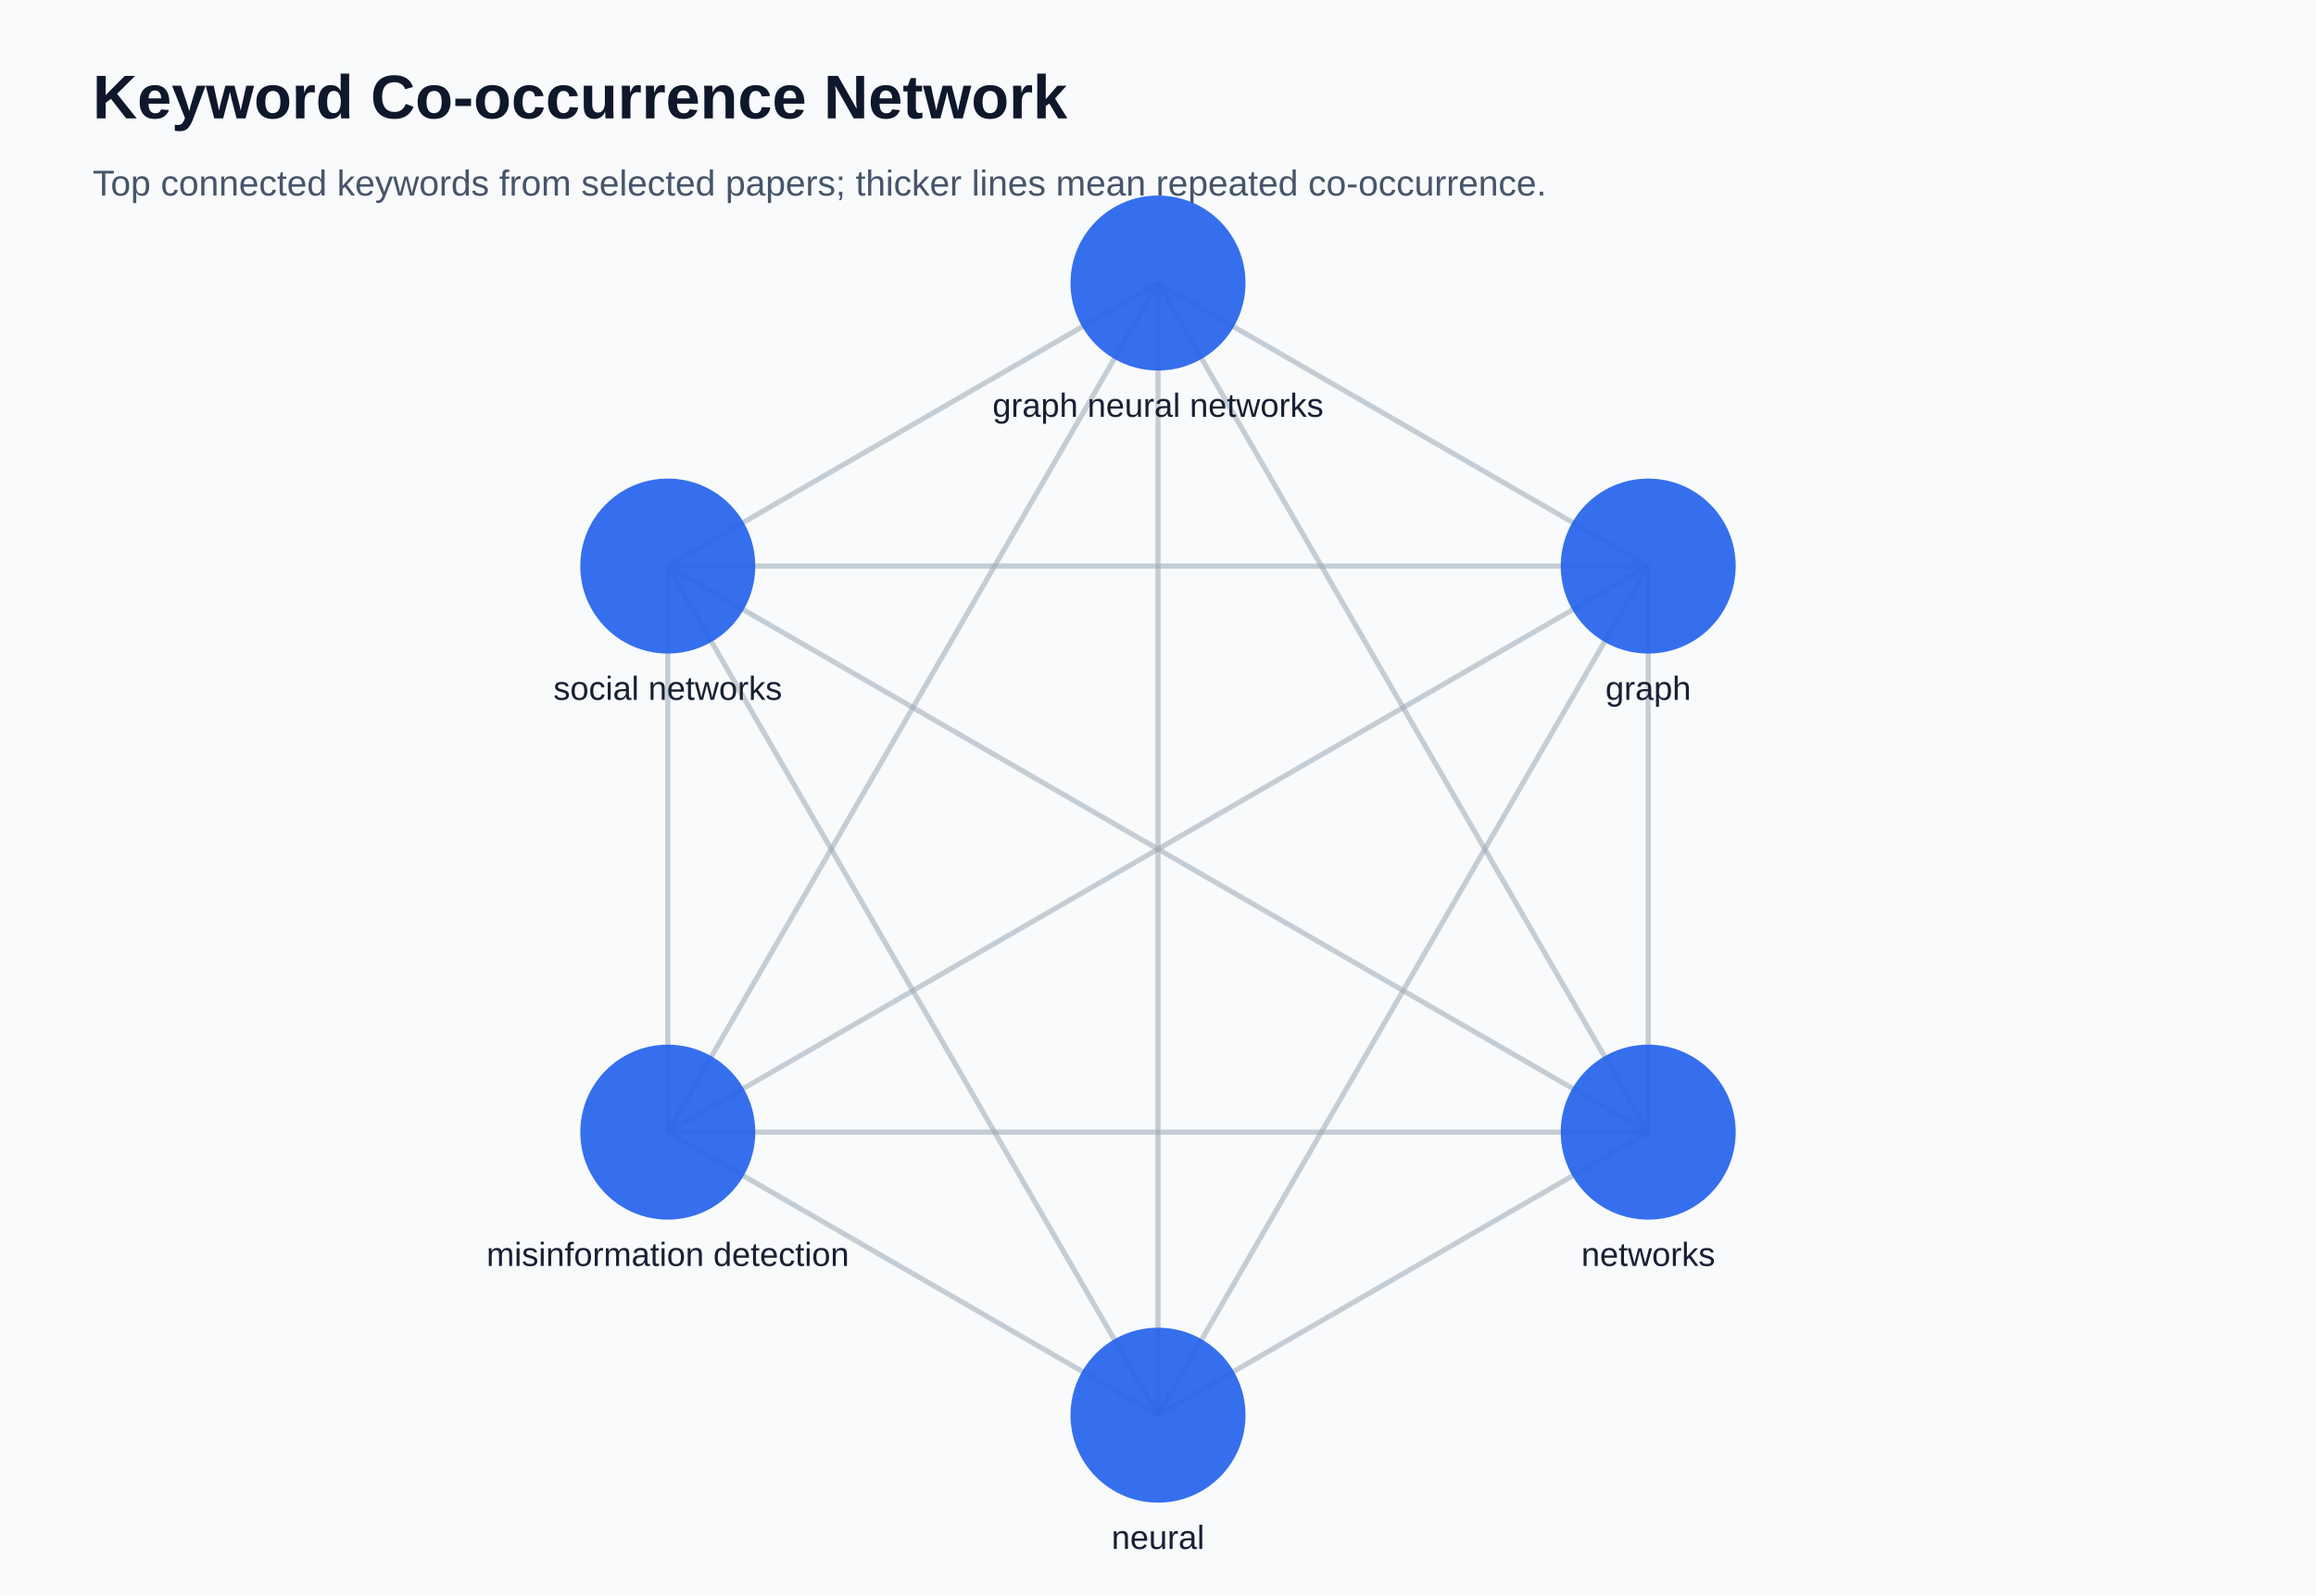
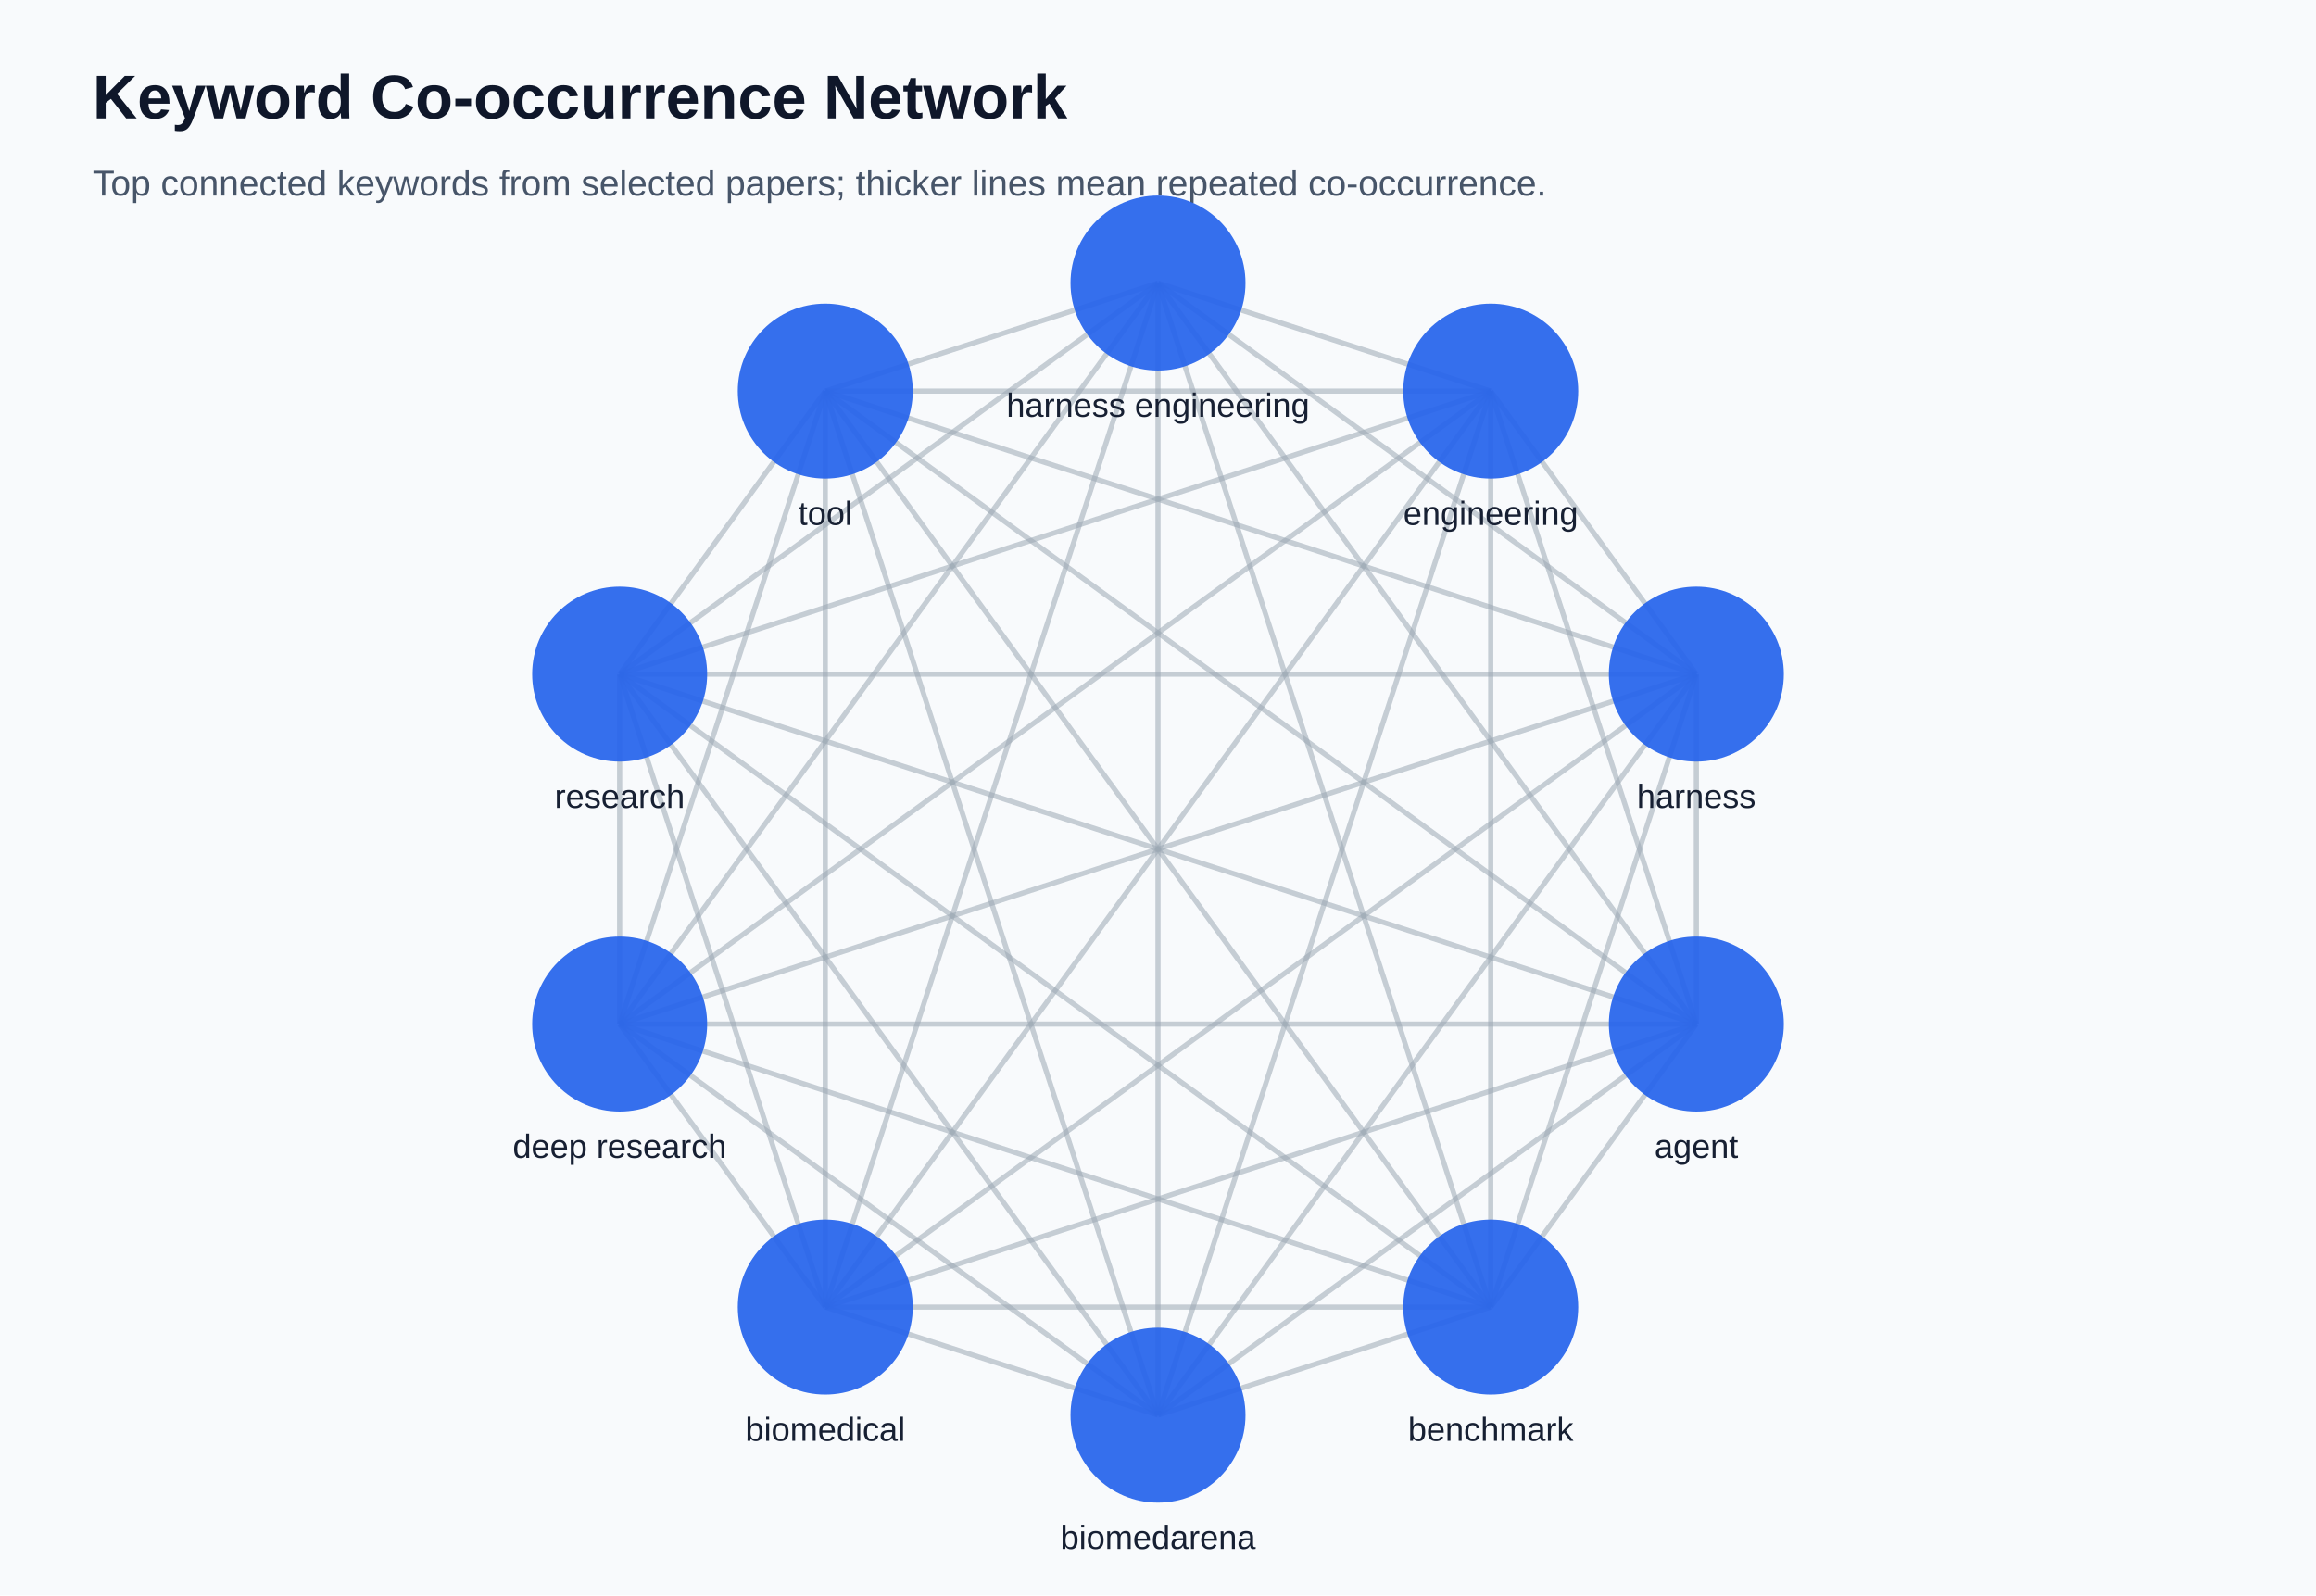
<svg xmlns="http://www.w3.org/2000/svg" width="900" height="620" viewBox="0 0 900 620">
  <rect width="100%" height="100%" fill="#f8fafc" />
  <text x="36" y="46" font-family="Arial, sans-serif" font-size="24" font-weight="700" fill="#0f172a">Keyword Co-occurrence Network</text>
  <text x="36" y="76" font-family="Arial, sans-serif" font-size="14" fill="#475569">Top connected keywords from selected papers; thicker lines mean repeated co-occurrence.</text>
-   <line x1="640.5" y1="220.0" x2="450.0" y2="110.0" stroke="#9aa7b3" stroke-width="2" opacity="0.55" />
-   <line x1="640.5" y1="220.0" x2="259.5" y2="440.0" stroke="#9aa7b3" stroke-width="2" opacity="0.55" />
-   <line x1="640.5" y1="220.0" x2="640.5" y2="440.0" stroke="#9aa7b3" stroke-width="2" opacity="0.55" />
-   <line x1="640.5" y1="220.0" x2="450.0" y2="550.0" stroke="#9aa7b3" stroke-width="2" opacity="0.55" />
-   <line x1="640.5" y1="220.0" x2="259.5" y2="220.0" stroke="#9aa7b3" stroke-width="2" opacity="0.55" />
-   <line x1="450.0" y1="110.0" x2="259.5" y2="440.0" stroke="#9aa7b3" stroke-width="2" opacity="0.55" />
-   <line x1="450.0" y1="110.0" x2="640.5" y2="440.0" stroke="#9aa7b3" stroke-width="2" opacity="0.55" />
-   <line x1="450.0" y1="110.0" x2="450.0" y2="550.0" stroke="#9aa7b3" stroke-width="2" opacity="0.55" />
-   <line x1="450.0" y1="110.0" x2="259.5" y2="220.0" stroke="#9aa7b3" stroke-width="2" opacity="0.55" />
-   <line x1="259.5" y1="440.0" x2="640.5" y2="440.0" stroke="#9aa7b3" stroke-width="2" opacity="0.55" />
-   <line x1="259.5" y1="440.0" x2="450.0" y2="550.0" stroke="#9aa7b3" stroke-width="2" opacity="0.55" />
-   <line x1="259.5" y1="440.0" x2="259.5" y2="220.0" stroke="#9aa7b3" stroke-width="2" opacity="0.55" />
-   <line x1="640.5" y1="440.0" x2="450.0" y2="550.0" stroke="#9aa7b3" stroke-width="2" opacity="0.55" />
-   <line x1="640.5" y1="440.0" x2="259.5" y2="220.0" stroke="#9aa7b3" stroke-width="2" opacity="0.55" />
-   <line x1="450.0" y1="550.0" x2="259.5" y2="220.0" stroke="#9aa7b3" stroke-width="2" opacity="0.55" />
+   <line x1="659.2" y1="398.0" x2="579.3" y2="508.0" stroke="#9aa7b3" stroke-width="2" opacity="0.55" />
+   <line x1="659.2" y1="398.0" x2="450.0" y2="550.0" stroke="#9aa7b3" stroke-width="2" opacity="0.55" />
+   <line x1="659.2" y1="398.0" x2="320.7" y2="508.0" stroke="#9aa7b3" stroke-width="2" opacity="0.55" />
+   <line x1="659.2" y1="398.0" x2="240.8" y2="398.0" stroke="#9aa7b3" stroke-width="2" opacity="0.55" />
+   <line x1="659.2" y1="398.0" x2="579.3" y2="152.0" stroke="#9aa7b3" stroke-width="2" opacity="0.55" />
+   <line x1="659.2" y1="398.0" x2="659.2" y2="262.0" stroke="#9aa7b3" stroke-width="2" opacity="0.55" />
+   <line x1="659.2" y1="398.0" x2="450.0" y2="110.0" stroke="#9aa7b3" stroke-width="2" opacity="0.55" />
+   <line x1="659.2" y1="398.0" x2="240.8" y2="262.0" stroke="#9aa7b3" stroke-width="2" opacity="0.55" />
+   <line x1="659.2" y1="398.0" x2="320.7" y2="152.0" stroke="#9aa7b3" stroke-width="2" opacity="0.55" />
+   <line x1="579.3" y1="508.0" x2="450.0" y2="550.0" stroke="#9aa7b3" stroke-width="2" opacity="0.55" />
+   <line x1="579.3" y1="508.0" x2="320.7" y2="508.0" stroke="#9aa7b3" stroke-width="2" opacity="0.55" />
+   <line x1="579.3" y1="508.0" x2="240.8" y2="398.0" stroke="#9aa7b3" stroke-width="2" opacity="0.55" />
+   <line x1="579.3" y1="508.0" x2="579.3" y2="152.0" stroke="#9aa7b3" stroke-width="2" opacity="0.55" />
+   <line x1="579.3" y1="508.0" x2="659.2" y2="262.0" stroke="#9aa7b3" stroke-width="2" opacity="0.55" />
+   <line x1="579.3" y1="508.0" x2="450.0" y2="110.0" stroke="#9aa7b3" stroke-width="2" opacity="0.55" />
+   <line x1="579.3" y1="508.0" x2="240.8" y2="262.0" stroke="#9aa7b3" stroke-width="2" opacity="0.55" />
+   <line x1="579.3" y1="508.0" x2="320.7" y2="152.0" stroke="#9aa7b3" stroke-width="2" opacity="0.55" />
+   <line x1="450.0" y1="550.0" x2="320.7" y2="508.0" stroke="#9aa7b3" stroke-width="2" opacity="0.55" />
+   <line x1="450.0" y1="550.0" x2="240.8" y2="398.0" stroke="#9aa7b3" stroke-width="2" opacity="0.55" />
+   <line x1="450.0" y1="550.0" x2="579.3" y2="152.0" stroke="#9aa7b3" stroke-width="2" opacity="0.55" />
+   <line x1="450.0" y1="550.0" x2="659.2" y2="262.0" stroke="#9aa7b3" stroke-width="2" opacity="0.55" />
+   <line x1="450.0" y1="550.0" x2="450.0" y2="110.0" stroke="#9aa7b3" stroke-width="2" opacity="0.55" />
+   <line x1="450.0" y1="550.0" x2="240.8" y2="262.0" stroke="#9aa7b3" stroke-width="2" opacity="0.55" />
+   <line x1="450.0" y1="550.0" x2="320.7" y2="152.0" stroke="#9aa7b3" stroke-width="2" opacity="0.55" />
+   <line x1="320.7" y1="508.0" x2="240.8" y2="398.0" stroke="#9aa7b3" stroke-width="2" opacity="0.55" />
+   <line x1="320.7" y1="508.0" x2="579.3" y2="152.0" stroke="#9aa7b3" stroke-width="2" opacity="0.55" />
+   <line x1="320.7" y1="508.0" x2="659.2" y2="262.0" stroke="#9aa7b3" stroke-width="2" opacity="0.55" />
+   <line x1="320.7" y1="508.0" x2="450.0" y2="110.0" stroke="#9aa7b3" stroke-width="2" opacity="0.55" />
+   <line x1="320.7" y1="508.0" x2="240.8" y2="262.0" stroke="#9aa7b3" stroke-width="2" opacity="0.55" />
+   <line x1="320.7" y1="508.0" x2="320.7" y2="152.0" stroke="#9aa7b3" stroke-width="2" opacity="0.55" />
+   <line x1="240.8" y1="398.0" x2="579.3" y2="152.0" stroke="#9aa7b3" stroke-width="2" opacity="0.55" />
+   <line x1="240.8" y1="398.0" x2="659.2" y2="262.0" stroke="#9aa7b3" stroke-width="2" opacity="0.55" />
+   <line x1="240.8" y1="398.0" x2="450.0" y2="110.0" stroke="#9aa7b3" stroke-width="2" opacity="0.55" />
+   <line x1="240.8" y1="398.0" x2="240.8" y2="262.0" stroke="#9aa7b3" stroke-width="2" opacity="0.55" />
+   <line x1="240.8" y1="398.0" x2="320.7" y2="152.0" stroke="#9aa7b3" stroke-width="2" opacity="0.55" />
+   <line x1="579.3" y1="152.0" x2="659.2" y2="262.0" stroke="#9aa7b3" stroke-width="2" opacity="0.55" />
+   <line x1="579.3" y1="152.0" x2="450.0" y2="110.0" stroke="#9aa7b3" stroke-width="2" opacity="0.55" />
+   <line x1="579.3" y1="152.0" x2="240.8" y2="262.0" stroke="#9aa7b3" stroke-width="2" opacity="0.55" />
+   <line x1="579.3" y1="152.0" x2="320.7" y2="152.0" stroke="#9aa7b3" stroke-width="2" opacity="0.55" />
+   <line x1="659.2" y1="262.0" x2="450.0" y2="110.0" stroke="#9aa7b3" stroke-width="2" opacity="0.55" />
+   <line x1="659.2" y1="262.0" x2="240.8" y2="262.0" stroke="#9aa7b3" stroke-width="2" opacity="0.55" />
+   <line x1="659.2" y1="262.0" x2="320.7" y2="152.0" stroke="#9aa7b3" stroke-width="2" opacity="0.55" />
+   <line x1="450.0" y1="110.0" x2="240.8" y2="262.0" stroke="#9aa7b3" stroke-width="2" opacity="0.55" />
+   <line x1="450.0" y1="110.0" x2="320.7" y2="152.0" stroke="#9aa7b3" stroke-width="2" opacity="0.55" />
+   <line x1="240.8" y1="262.0" x2="320.7" y2="152.0" stroke="#9aa7b3" stroke-width="2" opacity="0.55" />
  <circle cx="450.0" cy="110.0" r="34" fill="#2563eb" opacity="0.92" />
-   <text x="450.0" y="162.0" text-anchor="middle" font-family="Arial, sans-serif" font-size="13" fill="#172033">graph neural networks</text>
-   <circle cx="640.5" cy="220.0" r="34" fill="#2563eb" opacity="0.92" />
-   <text x="640.5" y="272.0" text-anchor="middle" font-family="Arial, sans-serif" font-size="13" fill="#172033">graph</text>
-   <circle cx="640.5" cy="440.0" r="34" fill="#2563eb" opacity="0.92" />
-   <text x="640.5" y="492.0" text-anchor="middle" font-family="Arial, sans-serif" font-size="13" fill="#172033">networks</text>
+   <text x="450.0" y="162.0" text-anchor="middle" font-family="Arial, sans-serif" font-size="13" fill="#172033">harness engineering</text>
+   <circle cx="579.3" cy="152.0" r="34" fill="#2563eb" opacity="0.92" />
+   <text x="579.3" y="204.0" text-anchor="middle" font-family="Arial, sans-serif" font-size="13" fill="#172033">engineering</text>
+   <circle cx="659.2" cy="262.0" r="34" fill="#2563eb" opacity="0.92" />
+   <text x="659.2" y="314.0" text-anchor="middle" font-family="Arial, sans-serif" font-size="13" fill="#172033">harness</text>
+   <circle cx="659.2" cy="398.0" r="34" fill="#2563eb" opacity="0.92" />
+   <text x="659.2" y="450.0" text-anchor="middle" font-family="Arial, sans-serif" font-size="13" fill="#172033">agent</text>
+   <circle cx="579.3" cy="508.0" r="34" fill="#2563eb" opacity="0.92" />
+   <text x="579.3" y="560.0" text-anchor="middle" font-family="Arial, sans-serif" font-size="13" fill="#172033">benchmark</text>
  <circle cx="450.0" cy="550.0" r="34" fill="#2563eb" opacity="0.92" />
-   <text x="450.0" y="602.0" text-anchor="middle" font-family="Arial, sans-serif" font-size="13" fill="#172033">neural</text>
-   <circle cx="259.5" cy="440.0" r="34" fill="#2563eb" opacity="0.92" />
-   <text x="259.5" y="492.0" text-anchor="middle" font-family="Arial, sans-serif" font-size="13" fill="#172033">misinformation detection</text>
-   <circle cx="259.5" cy="220.0" r="34" fill="#2563eb" opacity="0.92" />
-   <text x="259.5" y="272.0" text-anchor="middle" font-family="Arial, sans-serif" font-size="13" fill="#172033">social networks</text>
+   <text x="450.0" y="602.0" text-anchor="middle" font-family="Arial, sans-serif" font-size="13" fill="#172033">biomedarena</text>
+   <circle cx="320.7" cy="508.0" r="34" fill="#2563eb" opacity="0.92" />
+   <text x="320.7" y="560.0" text-anchor="middle" font-family="Arial, sans-serif" font-size="13" fill="#172033">biomedical</text>
+   <circle cx="240.8" cy="398.0" r="34" fill="#2563eb" opacity="0.92" />
+   <text x="240.8" y="450.0" text-anchor="middle" font-family="Arial, sans-serif" font-size="13" fill="#172033">deep research</text>
+   <circle cx="240.8" cy="262.0" r="34" fill="#2563eb" opacity="0.92" />
+   <text x="240.8" y="314.0" text-anchor="middle" font-family="Arial, sans-serif" font-size="13" fill="#172033">research</text>
+   <circle cx="320.7" cy="152.0" r="34" fill="#2563eb" opacity="0.92" />
+   <text x="320.7" y="204.0" text-anchor="middle" font-family="Arial, sans-serif" font-size="13" fill="#172033">tool</text>
</svg>
